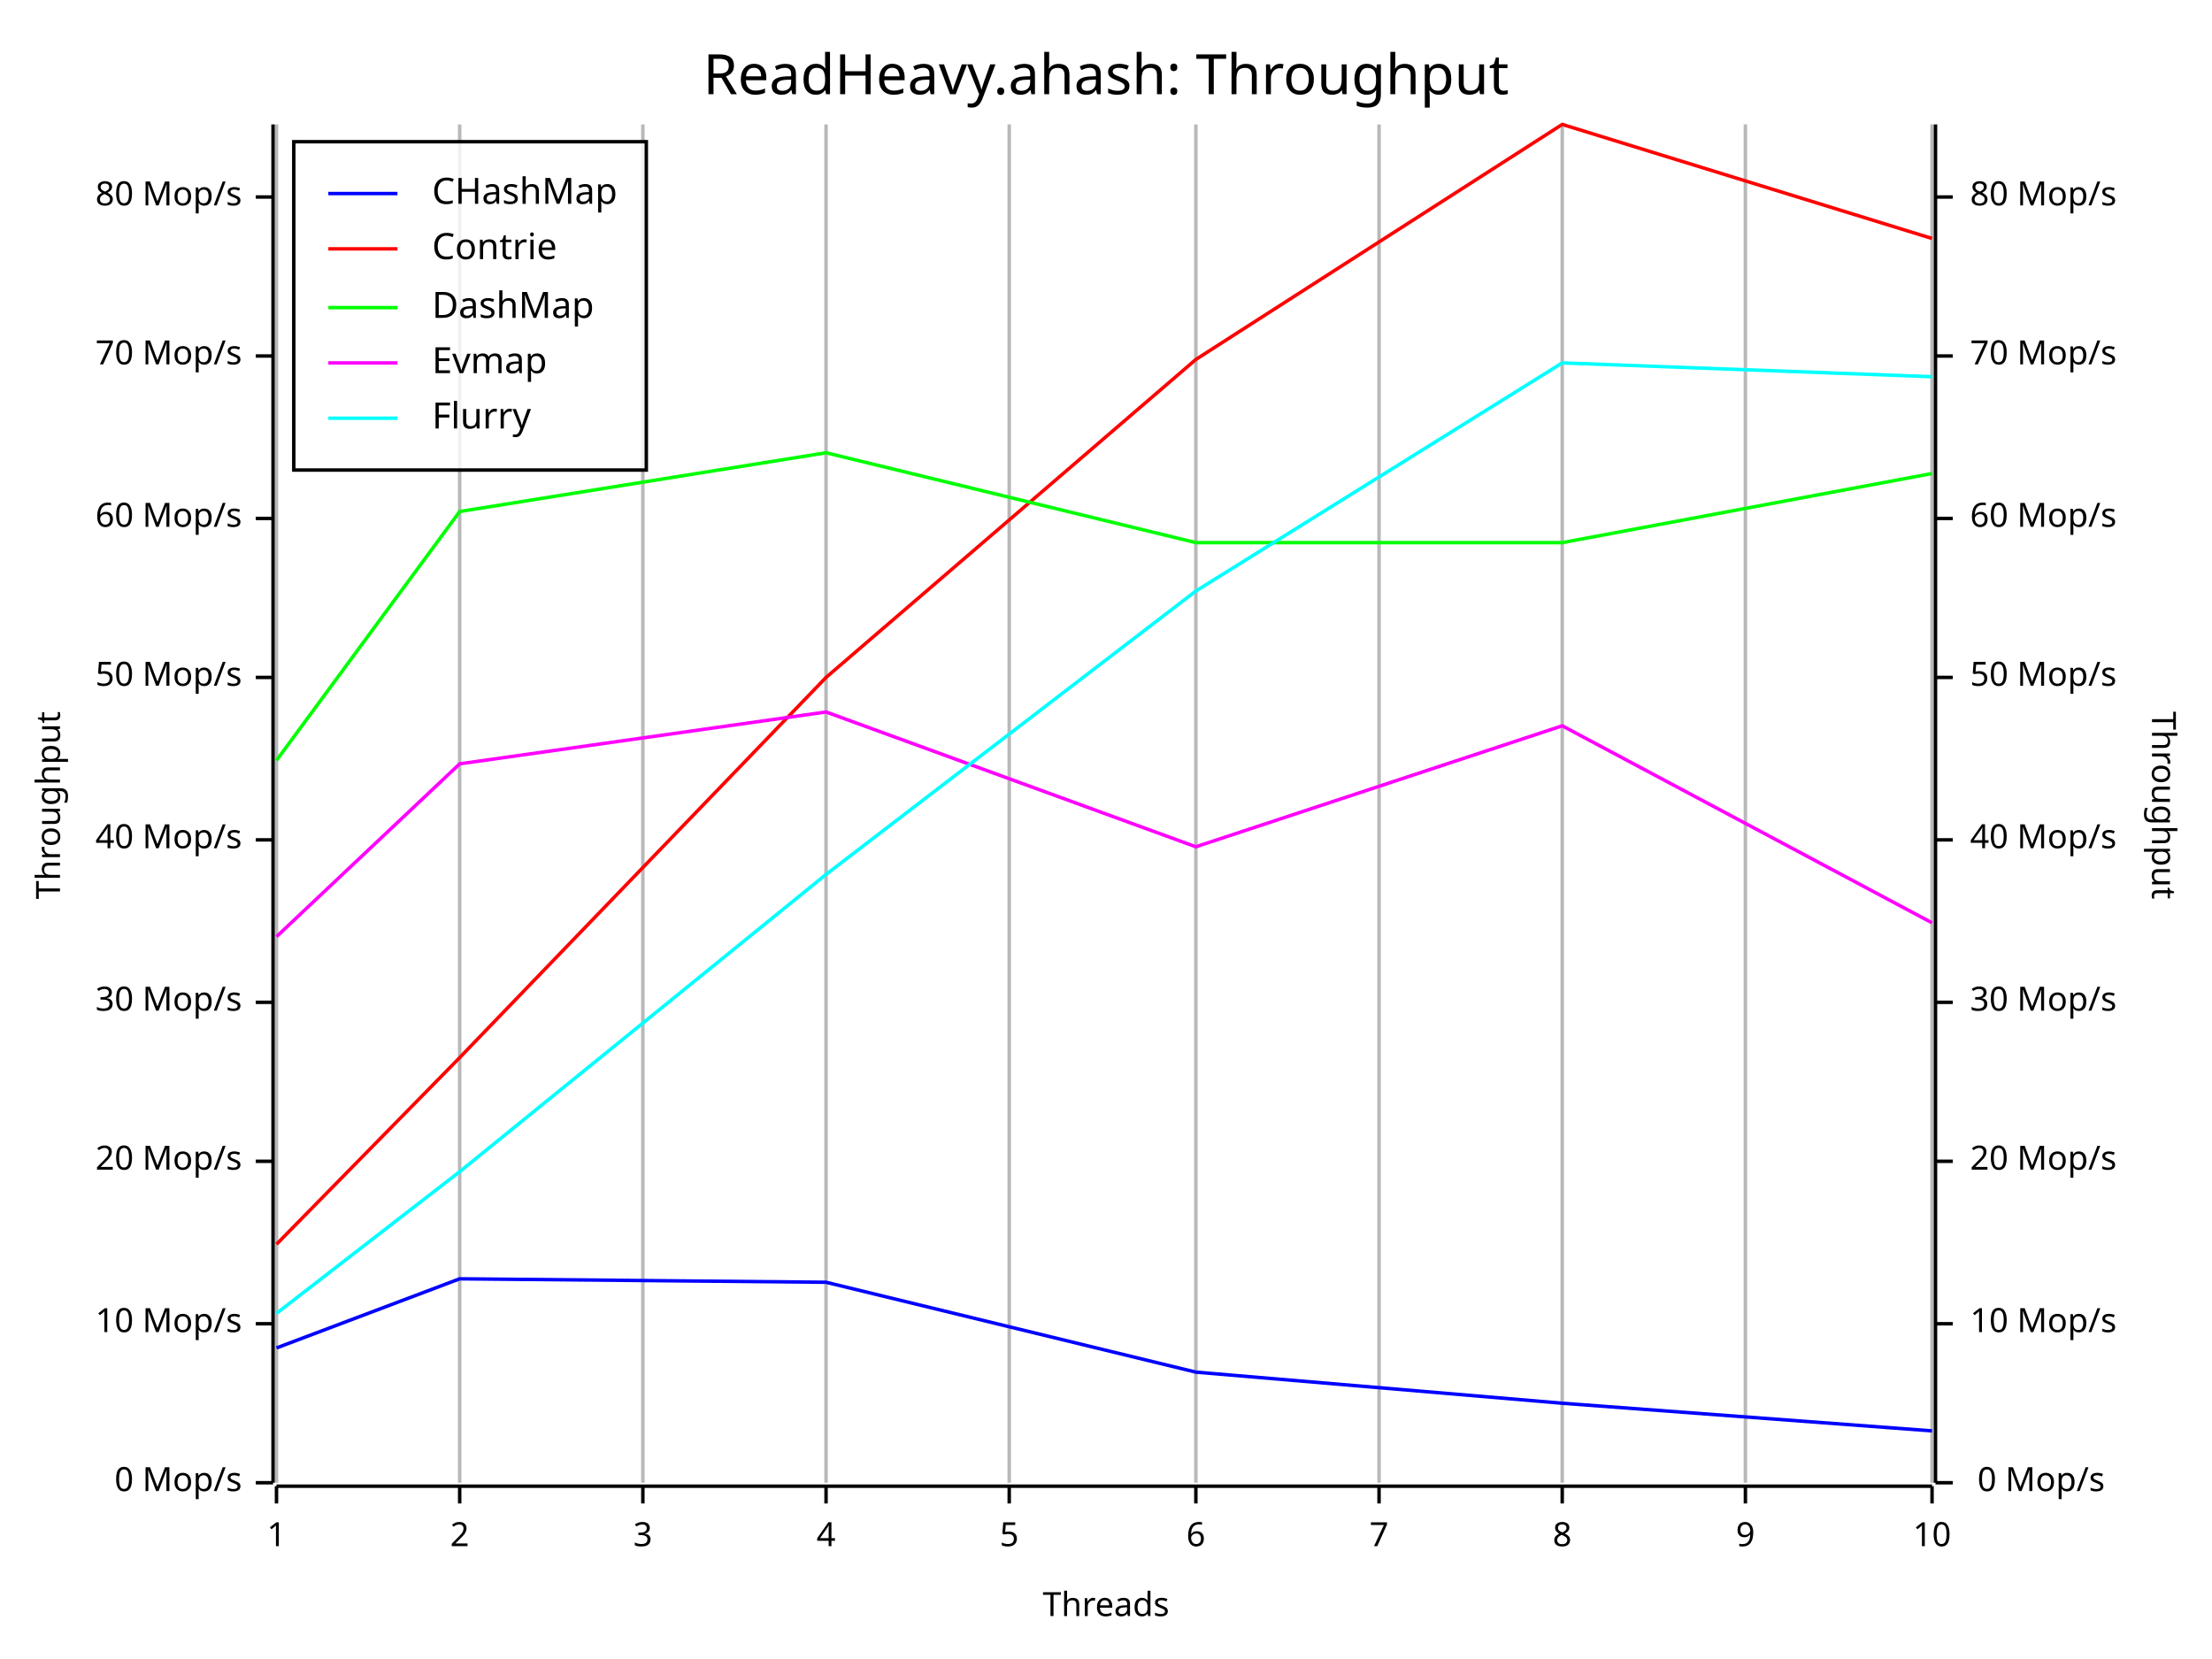
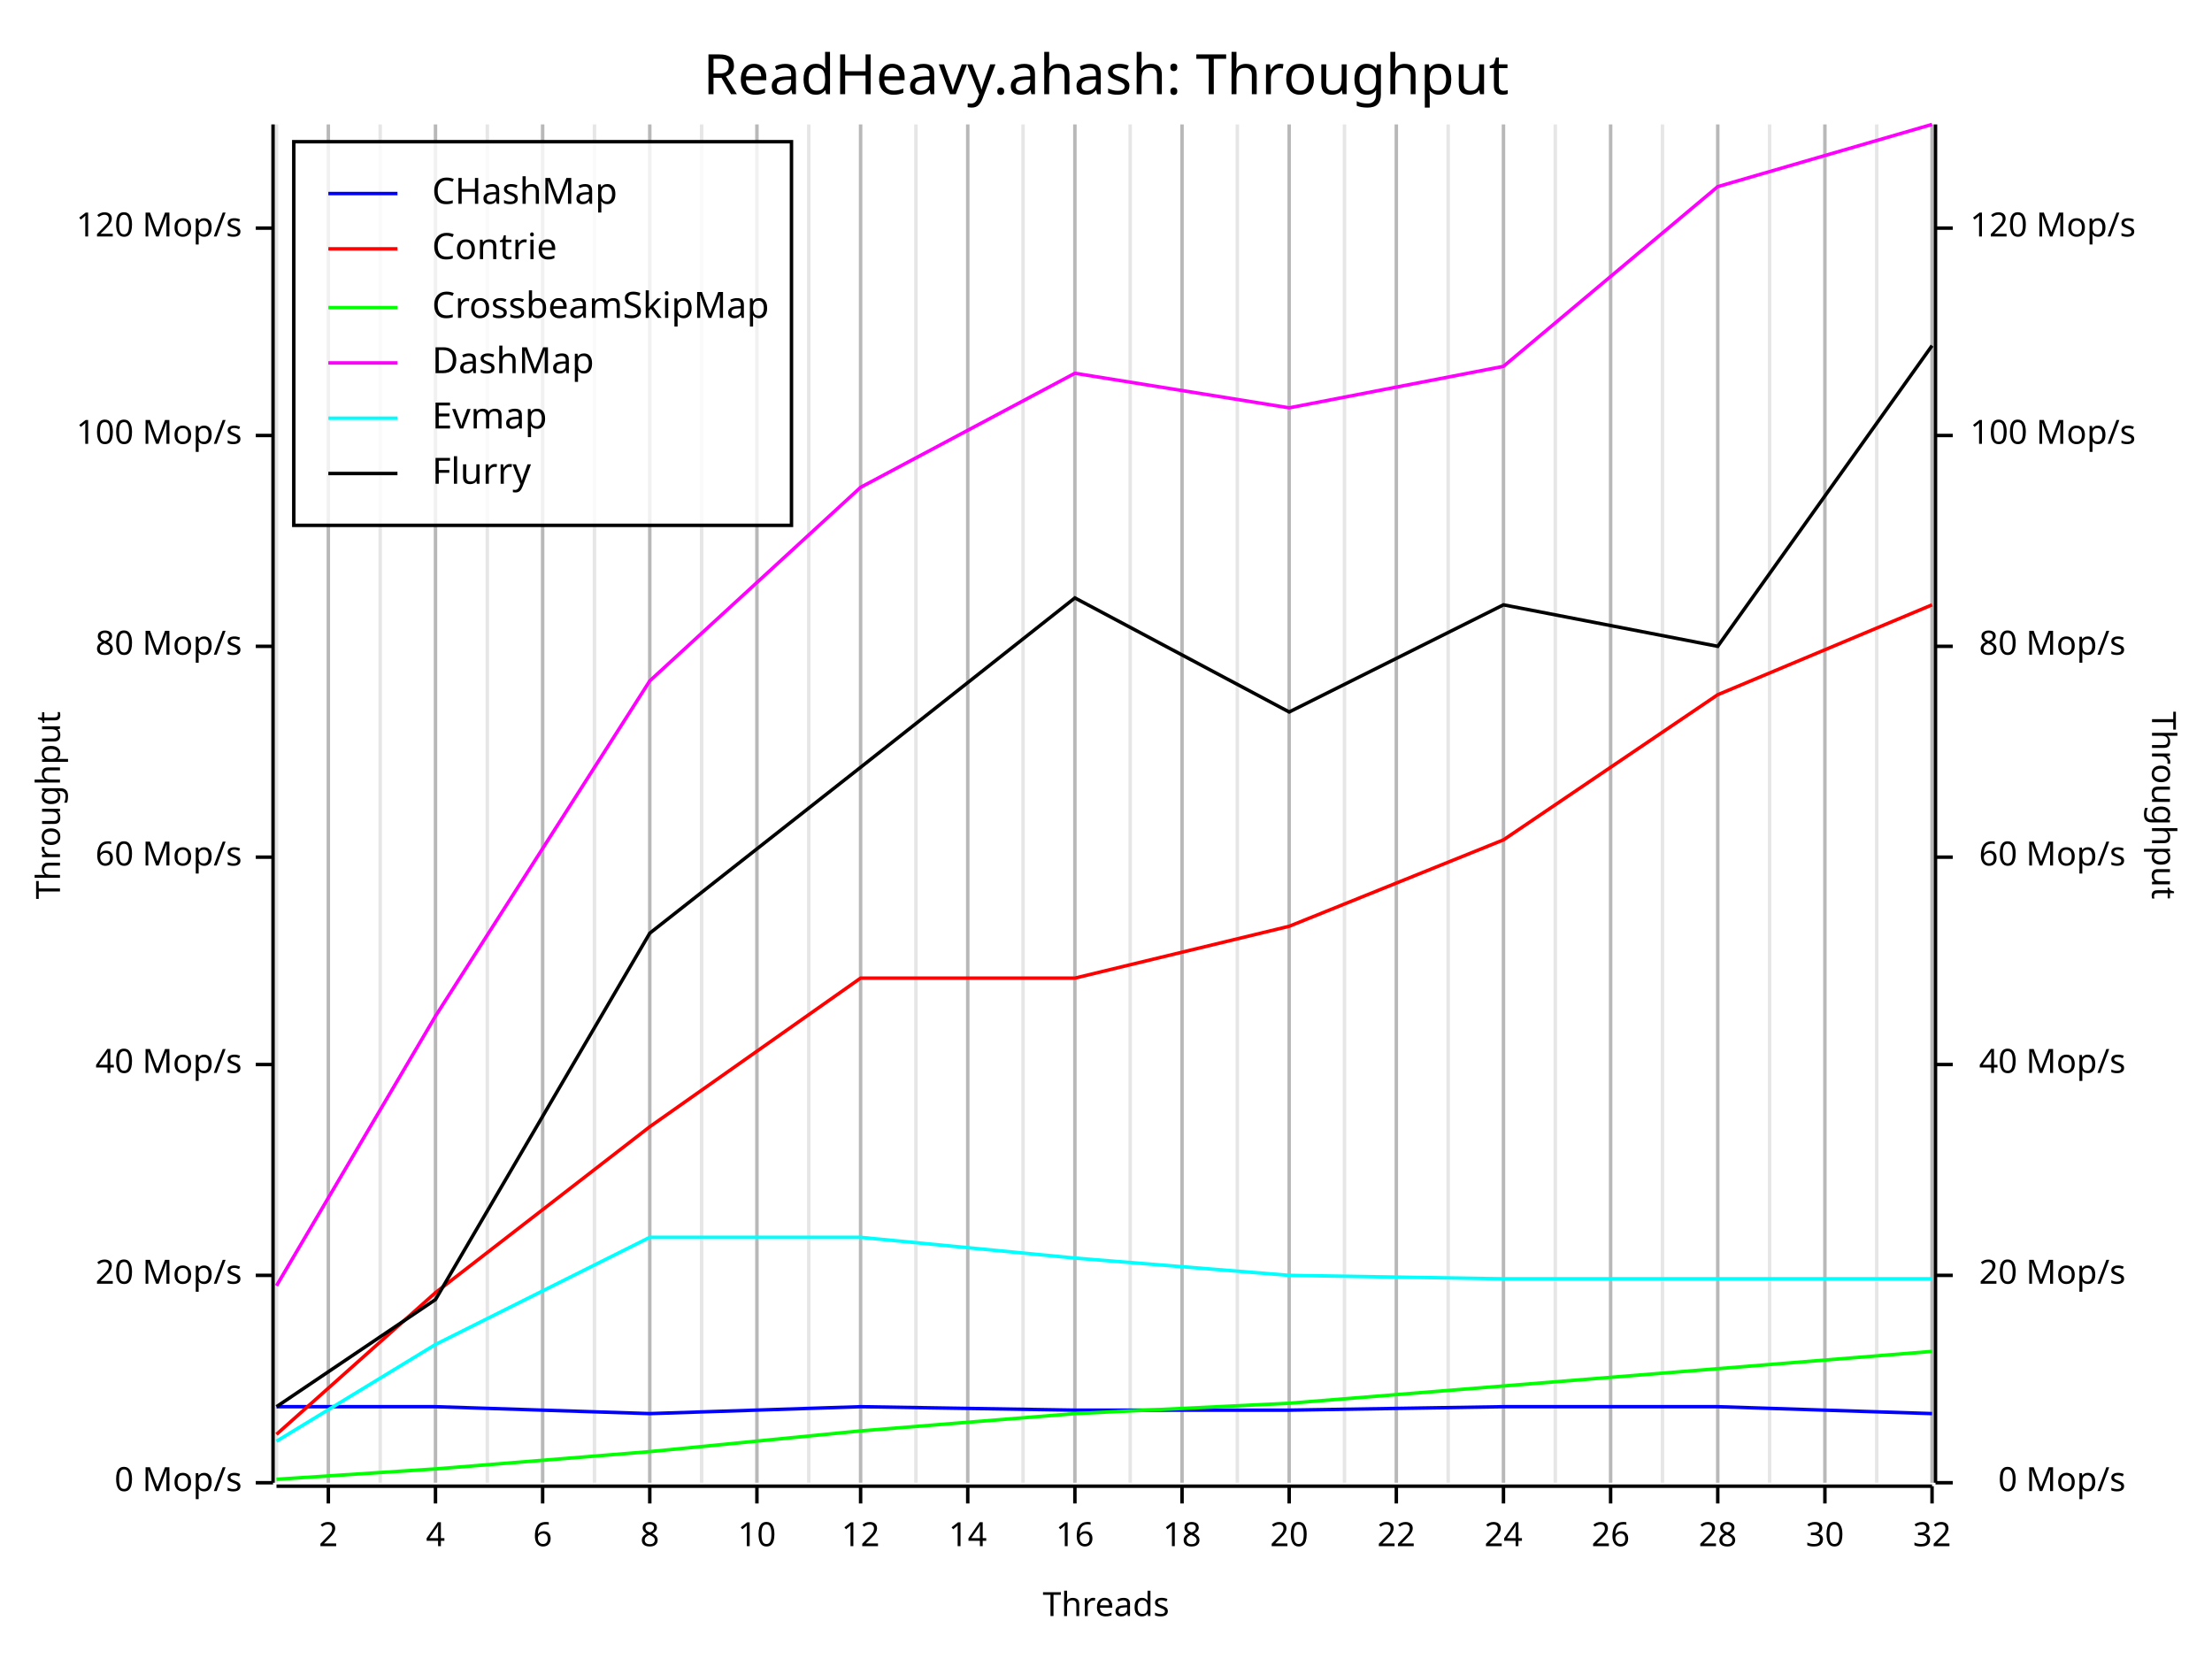
<svg xmlns="http://www.w3.org/2000/svg" width="640" height="480" viewBox="0 0 640 480">
  <rect x="0" y="0" width="640" height="480" opacity="1" fill="#FFFFFF" stroke="none" />
  <text x="320" y="15" dy="0.76em" text-anchor="middle" font-family="Fira Code" font-size="16.129" opacity="1" fill="#000000">
ReadHeavy.ahash: Throughput
</text>
  <line opacity="0.1" stroke="#000000" stroke-width="1" x1="80" y1="429" x2="80" y2="36" />
-   <line opacity="0.1" stroke="#000000" stroke-width="1" x1="133" y1="429" x2="133" y2="36" />
-   <line opacity="0.1" stroke="#000000" stroke-width="1" x1="186" y1="429" x2="186" y2="36" />
-   <line opacity="0.1" stroke="#000000" stroke-width="1" x1="239" y1="429" x2="239" y2="36" />
-   <line opacity="0.1" stroke="#000000" stroke-width="1" x1="292" y1="429" x2="292" y2="36" />
-   <line opacity="0.1" stroke="#000000" stroke-width="1" x1="346" y1="429" x2="346" y2="36" />
-   <line opacity="0.1" stroke="#000000" stroke-width="1" x1="399" y1="429" x2="399" y2="36" />
-   <line opacity="0.1" stroke="#000000" stroke-width="1" x1="452" y1="429" x2="452" y2="36" />
-   <line opacity="0.1" stroke="#000000" stroke-width="1" x1="505" y1="429" x2="505" y2="36" />
+   <line opacity="0.1" stroke="#000000" stroke-width="1" x1="95" y1="429" x2="95" y2="36" />
+   <line opacity="0.1" stroke="#000000" stroke-width="1" x1="110" y1="429" x2="110" y2="36" />
+   <line opacity="0.1" stroke="#000000" stroke-width="1" x1="126" y1="429" x2="126" y2="36" />
+   <line opacity="0.1" stroke="#000000" stroke-width="1" x1="141" y1="429" x2="141" y2="36" />
+   <line opacity="0.1" stroke="#000000" stroke-width="1" x1="157" y1="429" x2="157" y2="36" />
+   <line opacity="0.1" stroke="#000000" stroke-width="1" x1="172" y1="429" x2="172" y2="36" />
+   <line opacity="0.1" stroke="#000000" stroke-width="1" x1="188" y1="429" x2="188" y2="36" />
+   <line opacity="0.1" stroke="#000000" stroke-width="1" x1="203" y1="429" x2="203" y2="36" />
+   <line opacity="0.1" stroke="#000000" stroke-width="1" x1="219" y1="429" x2="219" y2="36" />
+   <line opacity="0.1" stroke="#000000" stroke-width="1" x1="234" y1="429" x2="234" y2="36" />
+   <line opacity="0.1" stroke="#000000" stroke-width="1" x1="249" y1="429" x2="249" y2="36" />
+   <line opacity="0.1" stroke="#000000" stroke-width="1" x1="265" y1="429" x2="265" y2="36" />
+   <line opacity="0.1" stroke="#000000" stroke-width="1" x1="280" y1="429" x2="280" y2="36" />
+   <line opacity="0.1" stroke="#000000" stroke-width="1" x1="296" y1="429" x2="296" y2="36" />
+   <line opacity="0.1" stroke="#000000" stroke-width="1" x1="311" y1="429" x2="311" y2="36" />
+   <line opacity="0.1" stroke="#000000" stroke-width="1" x1="327" y1="429" x2="327" y2="36" />
+   <line opacity="0.1" stroke="#000000" stroke-width="1" x1="342" y1="429" x2="342" y2="36" />
+   <line opacity="0.1" stroke="#000000" stroke-width="1" x1="358" y1="429" x2="358" y2="36" />
+   <line opacity="0.1" stroke="#000000" stroke-width="1" x1="373" y1="429" x2="373" y2="36" />
+   <line opacity="0.1" stroke="#000000" stroke-width="1" x1="389" y1="429" x2="389" y2="36" />
+   <line opacity="0.1" stroke="#000000" stroke-width="1" x1="404" y1="429" x2="404" y2="36" />
+   <line opacity="0.1" stroke="#000000" stroke-width="1" x1="419" y1="429" x2="419" y2="36" />
+   <line opacity="0.1" stroke="#000000" stroke-width="1" x1="435" y1="429" x2="435" y2="36" />
+   <line opacity="0.1" stroke="#000000" stroke-width="1" x1="450" y1="429" x2="450" y2="36" />
+   <line opacity="0.1" stroke="#000000" stroke-width="1" x1="466" y1="429" x2="466" y2="36" />
+   <line opacity="0.1" stroke="#000000" stroke-width="1" x1="481" y1="429" x2="481" y2="36" />
+   <line opacity="0.1" stroke="#000000" stroke-width="1" x1="497" y1="429" x2="497" y2="36" />
+   <line opacity="0.1" stroke="#000000" stroke-width="1" x1="512" y1="429" x2="512" y2="36" />
+   <line opacity="0.1" stroke="#000000" stroke-width="1" x1="528" y1="429" x2="528" y2="36" />
+   <line opacity="0.1" stroke="#000000" stroke-width="1" x1="543" y1="429" x2="543" y2="36" />
  <line opacity="0.1" stroke="#000000" stroke-width="1" x1="559" y1="429" x2="559" y2="36" />
  <text x="10" y="233" dy="0.76em" text-anchor="middle" font-family="sans-serif" font-size="9.677" opacity="1" fill="#000000" transform="rotate(270, 10, 233)">
Throughput
</text>
  <text x="320" y="470" dy="-0.5ex" text-anchor="middle" font-family="sans-serif" font-size="9.677" opacity="1" fill="#000000">
Threads
</text>
  <text x="630" y="233" dy="0.76em" text-anchor="middle" font-family="sans-serif" font-size="9.677" opacity="1" fill="#000000" transform="rotate(90, 630, 233)">
Throughput
</text>
-   <line opacity="0.2" stroke="#000000" stroke-width="1" x1="80" y1="429" x2="80" y2="36" />
-   <line opacity="0.2" stroke="#000000" stroke-width="1" x1="133" y1="429" x2="133" y2="36" />
-   <line opacity="0.2" stroke="#000000" stroke-width="1" x1="186" y1="429" x2="186" y2="36" />
-   <line opacity="0.2" stroke="#000000" stroke-width="1" x1="239" y1="429" x2="239" y2="36" />
-   <line opacity="0.2" stroke="#000000" stroke-width="1" x1="292" y1="429" x2="292" y2="36" />
-   <line opacity="0.2" stroke="#000000" stroke-width="1" x1="346" y1="429" x2="346" y2="36" />
-   <line opacity="0.2" stroke="#000000" stroke-width="1" x1="399" y1="429" x2="399" y2="36" />
-   <line opacity="0.2" stroke="#000000" stroke-width="1" x1="452" y1="429" x2="452" y2="36" />
-   <line opacity="0.2" stroke="#000000" stroke-width="1" x1="505" y1="429" x2="505" y2="36" />
+   <line opacity="0.2" stroke="#000000" stroke-width="1" x1="95" y1="429" x2="95" y2="36" />
+   <line opacity="0.2" stroke="#000000" stroke-width="1" x1="126" y1="429" x2="126" y2="36" />
+   <line opacity="0.2" stroke="#000000" stroke-width="1" x1="157" y1="429" x2="157" y2="36" />
+   <line opacity="0.2" stroke="#000000" stroke-width="1" x1="188" y1="429" x2="188" y2="36" />
+   <line opacity="0.2" stroke="#000000" stroke-width="1" x1="219" y1="429" x2="219" y2="36" />
+   <line opacity="0.2" stroke="#000000" stroke-width="1" x1="249" y1="429" x2="249" y2="36" />
+   <line opacity="0.2" stroke="#000000" stroke-width="1" x1="280" y1="429" x2="280" y2="36" />
+   <line opacity="0.2" stroke="#000000" stroke-width="1" x1="311" y1="429" x2="311" y2="36" />
+   <line opacity="0.2" stroke="#000000" stroke-width="1" x1="342" y1="429" x2="342" y2="36" />
+   <line opacity="0.2" stroke="#000000" stroke-width="1" x1="373" y1="429" x2="373" y2="36" />
+   <line opacity="0.2" stroke="#000000" stroke-width="1" x1="404" y1="429" x2="404" y2="36" />
+   <line opacity="0.2" stroke="#000000" stroke-width="1" x1="435" y1="429" x2="435" y2="36" />
+   <line opacity="0.2" stroke="#000000" stroke-width="1" x1="466" y1="429" x2="466" y2="36" />
+   <line opacity="0.2" stroke="#000000" stroke-width="1" x1="497" y1="429" x2="497" y2="36" />
+   <line opacity="0.2" stroke="#000000" stroke-width="1" x1="528" y1="429" x2="528" y2="36" />
  <line opacity="0.2" stroke="#000000" stroke-width="1" x1="559" y1="429" x2="559" y2="36" />
  <polyline fill="none" opacity="1" stroke="#000000" stroke-width="1" points="79,36 79,429 " />
  <text x="70" y="429" dy="0.5ex" text-anchor="end" font-family="sans-serif" font-size="9.677" opacity="1" fill="#000000">
0 Mop/s
</text>
  <polyline fill="none" opacity="1" stroke="#000000" stroke-width="1" points="74,429 79,429 " />
-   <text x="70" y="383" dy="0.5ex" text-anchor="end" font-family="sans-serif" font-size="9.677" opacity="1" fill="#000000">
- 10 Mop/s
- </text>
-   <polyline fill="none" opacity="1" stroke="#000000" stroke-width="1" points="74,383 79,383 " />
-   <text x="70" y="336" dy="0.5ex" text-anchor="end" font-family="sans-serif" font-size="9.677" opacity="1" fill="#000000">
+   <text x="70" y="369" dy="0.5ex" text-anchor="end" font-family="sans-serif" font-size="9.677" opacity="1" fill="#000000">
20 Mop/s
</text>
-   <polyline fill="none" opacity="1" stroke="#000000" stroke-width="1" points="74,336 79,336 " />
-   <text x="70" y="290" dy="0.5ex" text-anchor="end" font-family="sans-serif" font-size="9.677" opacity="1" fill="#000000">
- 30 Mop/s
- </text>
-   <polyline fill="none" opacity="1" stroke="#000000" stroke-width="1" points="74,290 79,290 " />
-   <text x="70" y="243" dy="0.5ex" text-anchor="end" font-family="sans-serif" font-size="9.677" opacity="1" fill="#000000">
+   <polyline fill="none" opacity="1" stroke="#000000" stroke-width="1" points="74,369 79,369 " />
+   <text x="70" y="308" dy="0.5ex" text-anchor="end" font-family="sans-serif" font-size="9.677" opacity="1" fill="#000000">
40 Mop/s
</text>
-   <polyline fill="none" opacity="1" stroke="#000000" stroke-width="1" points="74,243 79,243 " />
-   <text x="70" y="196" dy="0.5ex" text-anchor="end" font-family="sans-serif" font-size="9.677" opacity="1" fill="#000000">
- 50 Mop/s
- </text>
-   <polyline fill="none" opacity="1" stroke="#000000" stroke-width="1" points="74,196 79,196 " />
-   <text x="70" y="150" dy="0.5ex" text-anchor="end" font-family="sans-serif" font-size="9.677" opacity="1" fill="#000000">
+   <polyline fill="none" opacity="1" stroke="#000000" stroke-width="1" points="74,308 79,308 " />
+   <text x="70" y="248" dy="0.5ex" text-anchor="end" font-family="sans-serif" font-size="9.677" opacity="1" fill="#000000">
60 Mop/s
</text>
-   <polyline fill="none" opacity="1" stroke="#000000" stroke-width="1" points="74,150 79,150 " />
-   <text x="70" y="103" dy="0.5ex" text-anchor="end" font-family="sans-serif" font-size="9.677" opacity="1" fill="#000000">
- 70 Mop/s
- </text>
-   <polyline fill="none" opacity="1" stroke="#000000" stroke-width="1" points="74,103 79,103 " />
-   <text x="70" y="57" dy="0.5ex" text-anchor="end" font-family="sans-serif" font-size="9.677" opacity="1" fill="#000000">
+   <polyline fill="none" opacity="1" stroke="#000000" stroke-width="1" points="74,248 79,248 " />
+   <text x="70" y="187" dy="0.5ex" text-anchor="end" font-family="sans-serif" font-size="9.677" opacity="1" fill="#000000">
80 Mop/s
</text>
-   <polyline fill="none" opacity="1" stroke="#000000" stroke-width="1" points="74,57 79,57 " />
+   <polyline fill="none" opacity="1" stroke="#000000" stroke-width="1" points="74,187 79,187 " />
+   <text x="70" y="126" dy="0.5ex" text-anchor="end" font-family="sans-serif" font-size="9.677" opacity="1" fill="#000000">
+ 100 Mop/s
+ </text>
+   <polyline fill="none" opacity="1" stroke="#000000" stroke-width="1" points="74,126 79,126 " />
+   <text x="70" y="66" dy="0.5ex" text-anchor="end" font-family="sans-serif" font-size="9.677" opacity="1" fill="#000000">
+ 120 Mop/s
+ </text>
+   <polyline fill="none" opacity="1" stroke="#000000" stroke-width="1" points="74,66 79,66 " />
  <polyline fill="none" opacity="1" stroke="#000000" stroke-width="1" points="80,430 559,430 " />
-   <text x="80" y="440" dy="0.76em" text-anchor="middle" font-family="sans-serif" font-size="9.677" opacity="1" fill="#000000">
- 1
- </text>
-   <polyline fill="none" opacity="1" stroke="#000000" stroke-width="1" points="80,430 80,435 " />
-   <text x="133" y="440" dy="0.76em" text-anchor="middle" font-family="sans-serif" font-size="9.677" opacity="1" fill="#000000">
+   <text x="95" y="440" dy="0.76em" text-anchor="middle" font-family="sans-serif" font-size="9.677" opacity="1" fill="#000000">
2
</text>
-   <polyline fill="none" opacity="1" stroke="#000000" stroke-width="1" points="133,430 133,435 " />
-   <text x="186" y="440" dy="0.76em" text-anchor="middle" font-family="sans-serif" font-size="9.677" opacity="1" fill="#000000">
- 3
- </text>
-   <polyline fill="none" opacity="1" stroke="#000000" stroke-width="1" points="186,430 186,435 " />
-   <text x="239" y="440" dy="0.76em" text-anchor="middle" font-family="sans-serif" font-size="9.677" opacity="1" fill="#000000">
+   <polyline fill="none" opacity="1" stroke="#000000" stroke-width="1" points="95,430 95,435 " />
+   <text x="126" y="440" dy="0.76em" text-anchor="middle" font-family="sans-serif" font-size="9.677" opacity="1" fill="#000000">
4
</text>
-   <polyline fill="none" opacity="1" stroke="#000000" stroke-width="1" points="239,430 239,435 " />
-   <text x="292" y="440" dy="0.76em" text-anchor="middle" font-family="sans-serif" font-size="9.677" opacity="1" fill="#000000">
- 5
- </text>
-   <polyline fill="none" opacity="1" stroke="#000000" stroke-width="1" points="292,430 292,435 " />
-   <text x="346" y="440" dy="0.76em" text-anchor="middle" font-family="sans-serif" font-size="9.677" opacity="1" fill="#000000">
+   <polyline fill="none" opacity="1" stroke="#000000" stroke-width="1" points="126,430 126,435 " />
+   <text x="157" y="440" dy="0.76em" text-anchor="middle" font-family="sans-serif" font-size="9.677" opacity="1" fill="#000000">
6
</text>
-   <polyline fill="none" opacity="1" stroke="#000000" stroke-width="1" points="346,430 346,435 " />
-   <text x="399" y="440" dy="0.76em" text-anchor="middle" font-family="sans-serif" font-size="9.677" opacity="1" fill="#000000">
- 7
- </text>
-   <polyline fill="none" opacity="1" stroke="#000000" stroke-width="1" points="399,430 399,435 " />
-   <text x="452" y="440" dy="0.76em" text-anchor="middle" font-family="sans-serif" font-size="9.677" opacity="1" fill="#000000">
+   <polyline fill="none" opacity="1" stroke="#000000" stroke-width="1" points="157,430 157,435 " />
+   <text x="188" y="440" dy="0.76em" text-anchor="middle" font-family="sans-serif" font-size="9.677" opacity="1" fill="#000000">
8
</text>
-   <polyline fill="none" opacity="1" stroke="#000000" stroke-width="1" points="452,430 452,435 " />
-   <text x="505" y="440" dy="0.76em" text-anchor="middle" font-family="sans-serif" font-size="9.677" opacity="1" fill="#000000">
- 9
- </text>
-   <polyline fill="none" opacity="1" stroke="#000000" stroke-width="1" points="505,430 505,435 " />
+   <polyline fill="none" opacity="1" stroke="#000000" stroke-width="1" points="188,430 188,435 " />
+   <text x="219" y="440" dy="0.76em" text-anchor="middle" font-family="sans-serif" font-size="9.677" opacity="1" fill="#000000">
+ 10
+ </text>
+   <polyline fill="none" opacity="1" stroke="#000000" stroke-width="1" points="219,430 219,435 " />
+   <text x="249" y="440" dy="0.76em" text-anchor="middle" font-family="sans-serif" font-size="9.677" opacity="1" fill="#000000">
+ 12
+ </text>
+   <polyline fill="none" opacity="1" stroke="#000000" stroke-width="1" points="249,430 249,435 " />
+   <text x="280" y="440" dy="0.76em" text-anchor="middle" font-family="sans-serif" font-size="9.677" opacity="1" fill="#000000">
+ 14
+ </text>
+   <polyline fill="none" opacity="1" stroke="#000000" stroke-width="1" points="280,430 280,435 " />
+   <text x="311" y="440" dy="0.76em" text-anchor="middle" font-family="sans-serif" font-size="9.677" opacity="1" fill="#000000">
+ 16
+ </text>
+   <polyline fill="none" opacity="1" stroke="#000000" stroke-width="1" points="311,430 311,435 " />
+   <text x="342" y="440" dy="0.76em" text-anchor="middle" font-family="sans-serif" font-size="9.677" opacity="1" fill="#000000">
+ 18
+ </text>
+   <polyline fill="none" opacity="1" stroke="#000000" stroke-width="1" points="342,430 342,435 " />
+   <text x="373" y="440" dy="0.76em" text-anchor="middle" font-family="sans-serif" font-size="9.677" opacity="1" fill="#000000">
+ 20
+ </text>
+   <polyline fill="none" opacity="1" stroke="#000000" stroke-width="1" points="373,430 373,435 " />
+   <text x="404" y="440" dy="0.76em" text-anchor="middle" font-family="sans-serif" font-size="9.677" opacity="1" fill="#000000">
+ 22
+ </text>
+   <polyline fill="none" opacity="1" stroke="#000000" stroke-width="1" points="404,430 404,435 " />
+   <text x="435" y="440" dy="0.76em" text-anchor="middle" font-family="sans-serif" font-size="9.677" opacity="1" fill="#000000">
+ 24
+ </text>
+   <polyline fill="none" opacity="1" stroke="#000000" stroke-width="1" points="435,430 435,435 " />
+   <text x="466" y="440" dy="0.76em" text-anchor="middle" font-family="sans-serif" font-size="9.677" opacity="1" fill="#000000">
+ 26
+ </text>
+   <polyline fill="none" opacity="1" stroke="#000000" stroke-width="1" points="466,430 466,435 " />
+   <text x="497" y="440" dy="0.76em" text-anchor="middle" font-family="sans-serif" font-size="9.677" opacity="1" fill="#000000">
+ 28
+ </text>
+   <polyline fill="none" opacity="1" stroke="#000000" stroke-width="1" points="497,430 497,435 " />
+   <text x="528" y="440" dy="0.76em" text-anchor="middle" font-family="sans-serif" font-size="9.677" opacity="1" fill="#000000">
+ 30
+ </text>
+   <polyline fill="none" opacity="1" stroke="#000000" stroke-width="1" points="528,430 528,435 " />
  <text x="559" y="440" dy="0.76em" text-anchor="middle" font-family="sans-serif" font-size="9.677" opacity="1" fill="#000000">
- 10
+ 32
</text>
  <polyline fill="none" opacity="1" stroke="#000000" stroke-width="1" points="559,430 559,435 " />
  <polyline fill="none" opacity="1" stroke="#000000" stroke-width="1" points="560,36 560,429 " />
-   <text x="609" y="429" dy="0.5ex" text-anchor="end" font-family="sans-serif" font-size="9.677" opacity="1" fill="#000000">
+   <text x="615" y="429" dy="0.5ex" text-anchor="end" font-family="sans-serif" font-size="9.677" opacity="1" fill="#000000">
0 Mop/s
</text>
  <polyline fill="none" opacity="1" stroke="#000000" stroke-width="1" points="560,429 565,429 " />
-   <text x="570" y="383" dy="0.5ex" text-anchor="start" font-family="sans-serif" font-size="9.677" opacity="1" fill="#000000">
- 10 Mop/s
- </text>
-   <polyline fill="none" opacity="1" stroke="#000000" stroke-width="1" points="560,383 565,383 " />
-   <text x="570" y="336" dy="0.5ex" text-anchor="start" font-family="sans-serif" font-size="9.677" opacity="1" fill="#000000">
+   <text x="615" y="369" dy="0.5ex" text-anchor="end" font-family="sans-serif" font-size="9.677" opacity="1" fill="#000000">
20 Mop/s
</text>
-   <polyline fill="none" opacity="1" stroke="#000000" stroke-width="1" points="560,336 565,336 " />
-   <text x="570" y="290" dy="0.5ex" text-anchor="start" font-family="sans-serif" font-size="9.677" opacity="1" fill="#000000">
- 30 Mop/s
- </text>
-   <polyline fill="none" opacity="1" stroke="#000000" stroke-width="1" points="560,290 565,290 " />
-   <text x="570" y="243" dy="0.5ex" text-anchor="start" font-family="sans-serif" font-size="9.677" opacity="1" fill="#000000">
+   <polyline fill="none" opacity="1" stroke="#000000" stroke-width="1" points="560,369 565,369 " />
+   <text x="615" y="308" dy="0.5ex" text-anchor="end" font-family="sans-serif" font-size="9.677" opacity="1" fill="#000000">
40 Mop/s
</text>
-   <polyline fill="none" opacity="1" stroke="#000000" stroke-width="1" points="560,243 565,243 " />
-   <text x="570" y="196" dy="0.5ex" text-anchor="start" font-family="sans-serif" font-size="9.677" opacity="1" fill="#000000">
- 50 Mop/s
- </text>
-   <polyline fill="none" opacity="1" stroke="#000000" stroke-width="1" points="560,196 565,196 " />
-   <text x="570" y="150" dy="0.5ex" text-anchor="start" font-family="sans-serif" font-size="9.677" opacity="1" fill="#000000">
+   <polyline fill="none" opacity="1" stroke="#000000" stroke-width="1" points="560,308 565,308 " />
+   <text x="615" y="248" dy="0.5ex" text-anchor="end" font-family="sans-serif" font-size="9.677" opacity="1" fill="#000000">
60 Mop/s
</text>
-   <polyline fill="none" opacity="1" stroke="#000000" stroke-width="1" points="560,150 565,150 " />
-   <text x="570" y="103" dy="0.5ex" text-anchor="start" font-family="sans-serif" font-size="9.677" opacity="1" fill="#000000">
- 70 Mop/s
- </text>
-   <polyline fill="none" opacity="1" stroke="#000000" stroke-width="1" points="560,103 565,103 " />
-   <text x="570" y="57" dy="0.5ex" text-anchor="start" font-family="sans-serif" font-size="9.677" opacity="1" fill="#000000">
+   <polyline fill="none" opacity="1" stroke="#000000" stroke-width="1" points="560,248 565,248 " />
+   <text x="615" y="187" dy="0.5ex" text-anchor="end" font-family="sans-serif" font-size="9.677" opacity="1" fill="#000000">
80 Mop/s
</text>
-   <polyline fill="none" opacity="1" stroke="#000000" stroke-width="1" points="560,57 565,57 " />
-   <polyline fill="none" opacity="1" stroke="#0000FF" stroke-width="1" points="80,390 133,370 239,371 346,397 452,406 559,414 " />
-   <polyline fill="none" opacity="1" stroke="#FF0000" stroke-width="1" points="80,360 133,306 239,196 346,104 452,36 559,69 " />
-   <polyline fill="none" opacity="1" stroke="#00FF00" stroke-width="1" points="80,220 133,148 239,131 346,157 452,157 559,137 " />
-   <polyline fill="none" opacity="1" stroke="#FF00FF" stroke-width="1" points="80,271 133,221 239,206 346,245 452,210 559,267 " />
-   <polyline fill="none" opacity="1" stroke="#00FFFF" stroke-width="1" points="80,380 133,339 239,253 346,171 452,105 559,109 " />
-   <rect x="85" y="41" width="102" height="95" opacity="0.8" fill="#FFFFFF" stroke="none" />
-   <rect x="85" y="41" width="102" height="95" opacity="1" fill="none" stroke="#000000" />
+   <polyline fill="none" opacity="1" stroke="#000000" stroke-width="1" points="560,187 565,187 " />
+   <text x="570" y="126" dy="0.5ex" text-anchor="start" font-family="sans-serif" font-size="9.677" opacity="1" fill="#000000">
+ 100 Mop/s
+ </text>
+   <polyline fill="none" opacity="1" stroke="#000000" stroke-width="1" points="560,126 565,126 " />
+   <text x="570" y="66" dy="0.5ex" text-anchor="start" font-family="sans-serif" font-size="9.677" opacity="1" fill="#000000">
+ 120 Mop/s
+ </text>
+   <polyline fill="none" opacity="1" stroke="#000000" stroke-width="1" points="560,66 565,66 " />
+   <polyline fill="none" opacity="1" stroke="#0000FF" stroke-width="1" points="80,407 126,407 188,409 249,407 311,408 373,408 435,407 497,407 559,409 " />
+   <polyline fill="none" opacity="1" stroke="#FF0000" stroke-width="1" points="80,415 126,374 188,326 249,283 311,283 373,268 435,243 497,201 559,175 " />
+   <polyline fill="none" opacity="1" stroke="#00FF00" stroke-width="1" points="80,428 126,425 188,420 249,414 311,409 373,406 435,401 497,396 559,391 " />
+   <polyline fill="none" opacity="1" stroke="#FF00FF" stroke-width="1" points="80,372 126,294 188,197 249,141 311,108 373,118 435,106 497,54 559,36 " />
+   <polyline fill="none" opacity="1" stroke="#00FFFF" stroke-width="1" points="80,417 126,389 188,358 249,358 311,364 373,369 435,370 497,370 559,370 " />
+   <polyline fill="none" opacity="1" stroke="#000000" stroke-width="1" points="80,407 126,376 188,270 249,222 311,173 373,206 435,175 497,187 559,100 " />
+   <rect x="85" y="41" width="144" height="111" opacity="0.8" fill="#FFFFFF" stroke="none" />
+   <rect x="85" y="41" width="144" height="111" opacity="1" fill="none" stroke="#000000" />
  <text x="125" y="51" dy="0.76em" text-anchor="start" font-family="Fira Code" font-size="10.484" opacity="1" fill="#000000">
CHashMap
</text>
  <text x="125" y="67" dy="0.76em" text-anchor="start" font-family="Fira Code" font-size="10.484" opacity="1" fill="#000000">
Contrie
</text>
  <text x="125" y="84" dy="0.76em" text-anchor="start" font-family="Fira Code" font-size="10.484" opacity="1" fill="#000000">
+ CrossbeamSkipMap
+ </text>
+   <text x="125" y="100" dy="0.76em" text-anchor="start" font-family="Fira Code" font-size="10.484" opacity="1" fill="#000000">
DashMap
</text>
-   <text x="125" y="100" dy="0.76em" text-anchor="start" font-family="Fira Code" font-size="10.484" opacity="1" fill="#000000">
+   <text x="125" y="116" dy="0.76em" text-anchor="start" font-family="Fira Code" font-size="10.484" opacity="1" fill="#000000">
Evmap
</text>
-   <text x="125" y="116" dy="0.76em" text-anchor="start" font-family="Fira Code" font-size="10.484" opacity="1" fill="#000000">
+   <text x="125" y="132" dy="0.76em" text-anchor="start" font-family="Fira Code" font-size="10.484" opacity="1" fill="#000000">
Flurry
</text>
  <polyline fill="none" opacity="1" stroke="#0000FF" stroke-width="1" points="95,56 115,56 " />
  <polyline fill="none" opacity="1" stroke="#FF0000" stroke-width="1" points="95,72 115,72 " />
  <polyline fill="none" opacity="1" stroke="#00FF00" stroke-width="1" points="95,89 115,89 " />
  <polyline fill="none" opacity="1" stroke="#FF00FF" stroke-width="1" points="95,105 115,105 " />
  <polyline fill="none" opacity="1" stroke="#00FFFF" stroke-width="1" points="95,121 115,121 " />
+   <polyline fill="none" opacity="1" stroke="#000000" stroke-width="1" points="95,137 115,137 " />
</svg>
